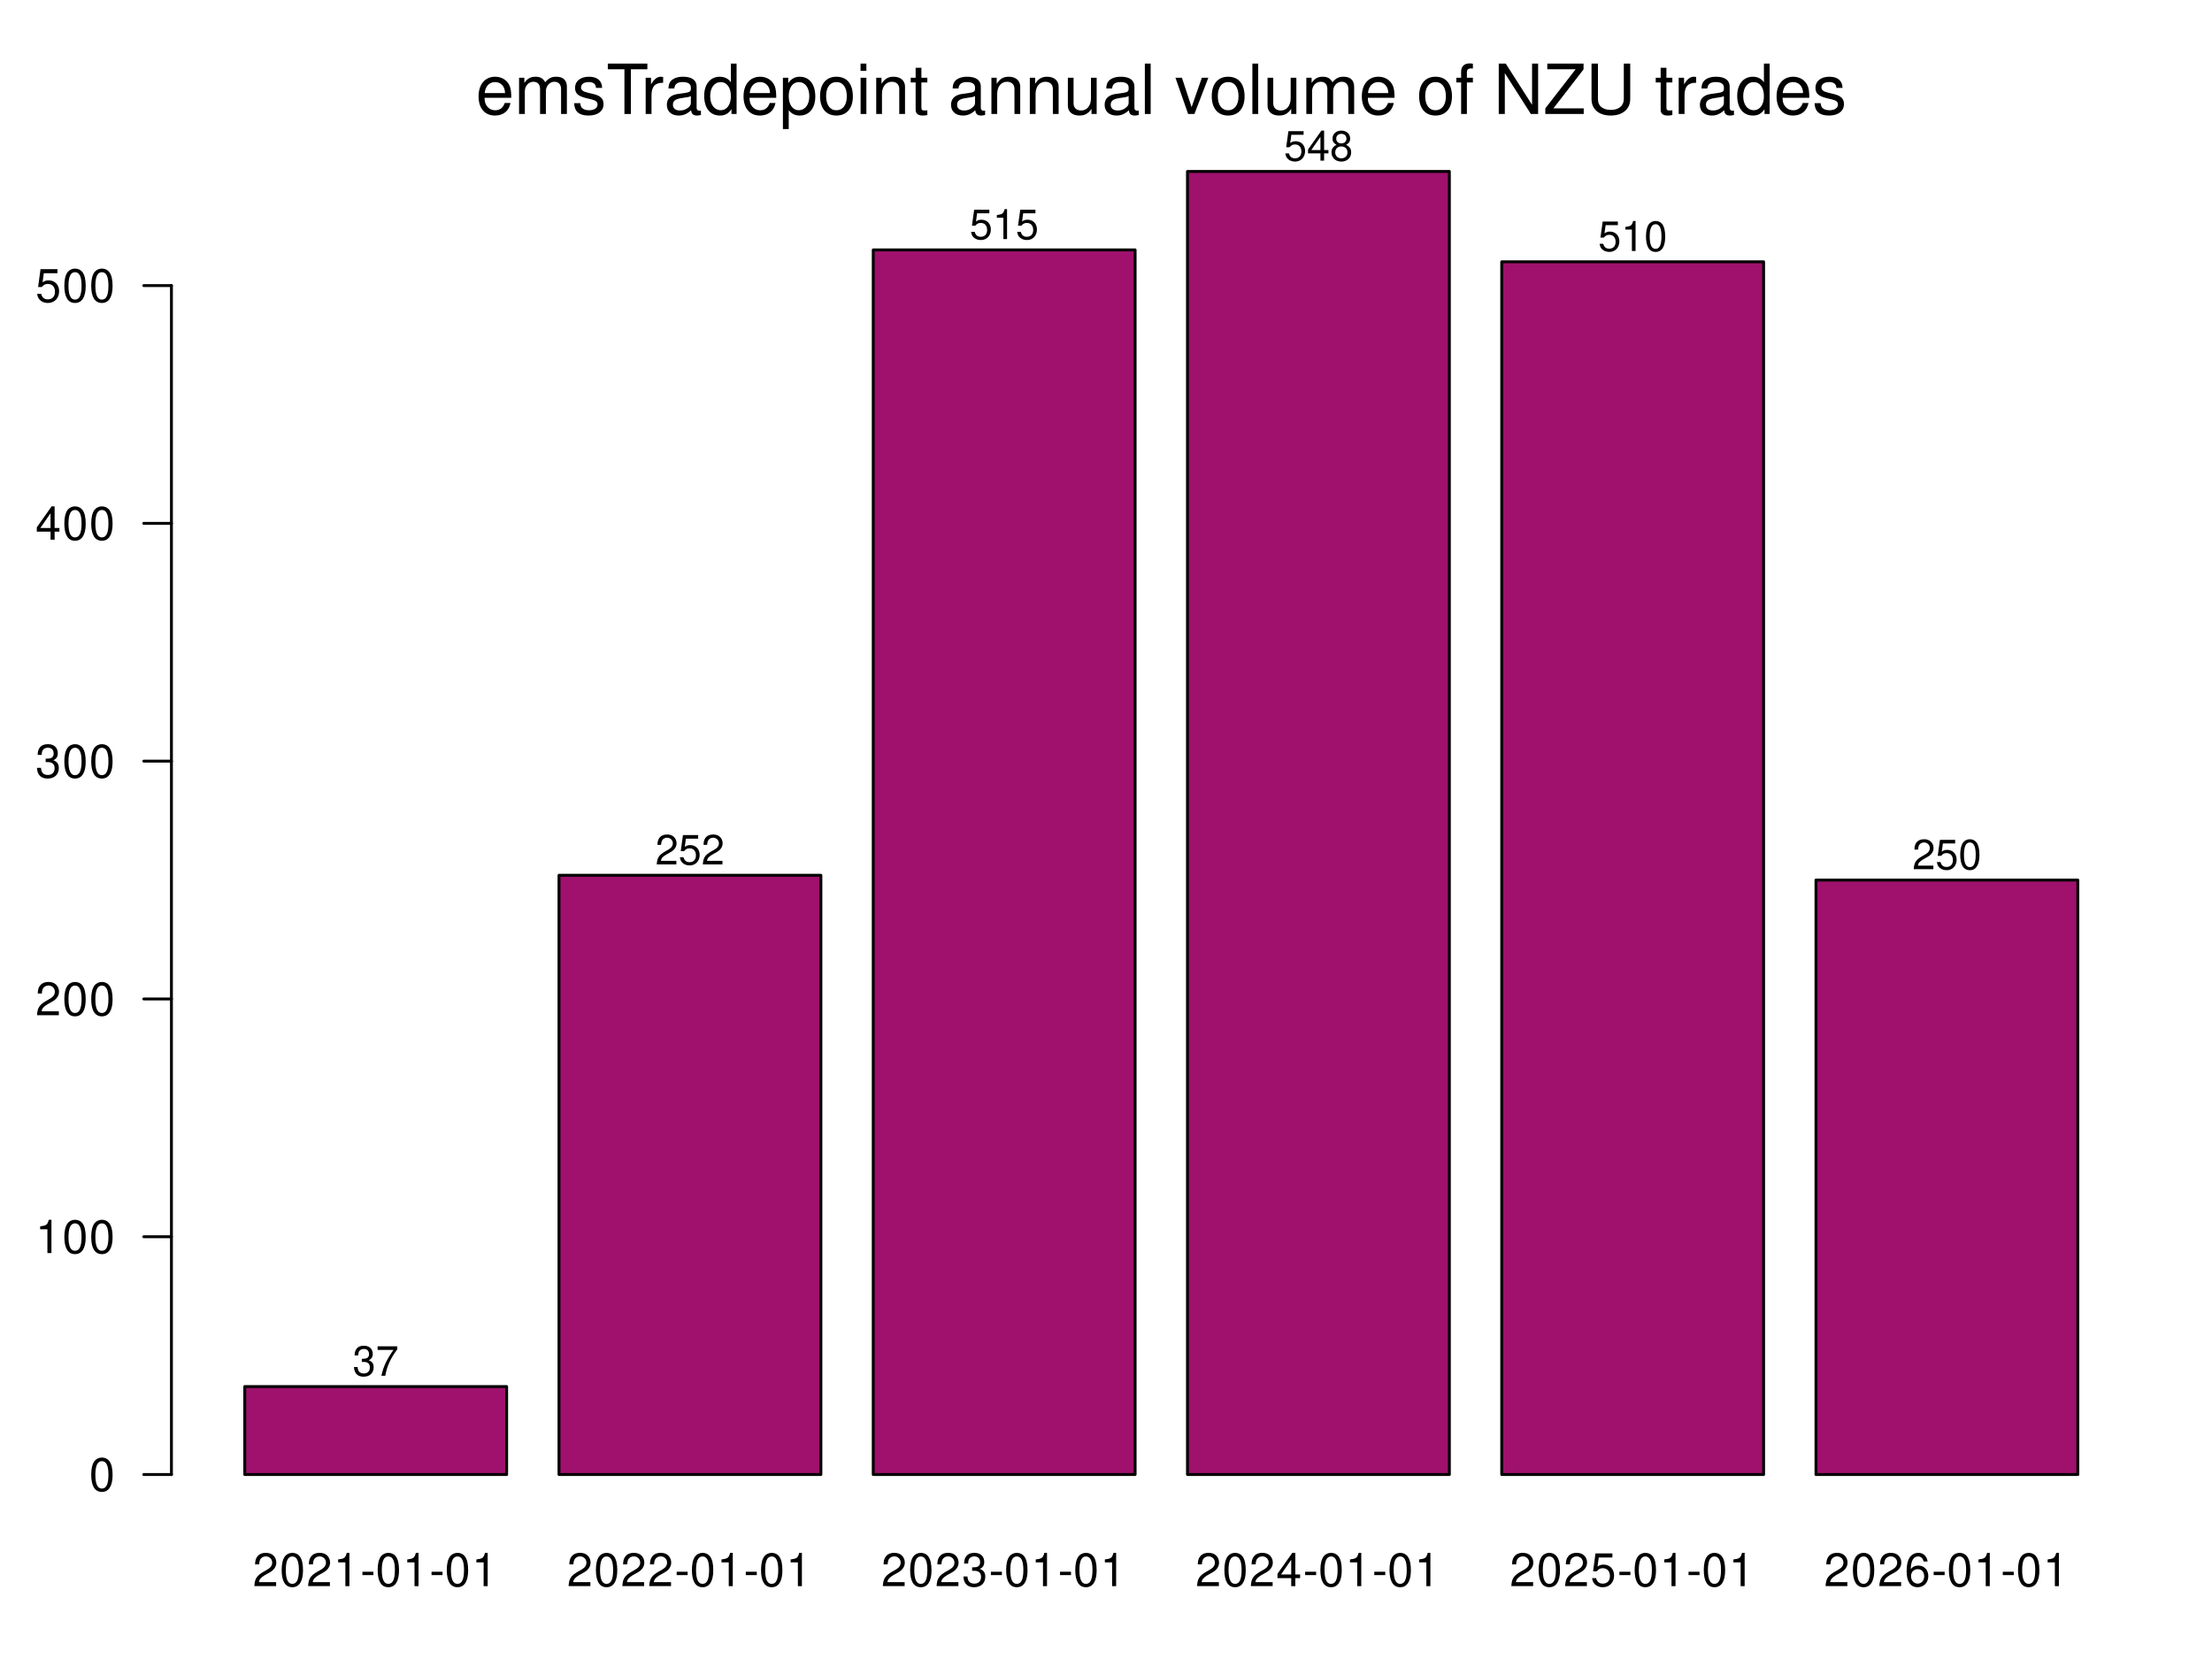
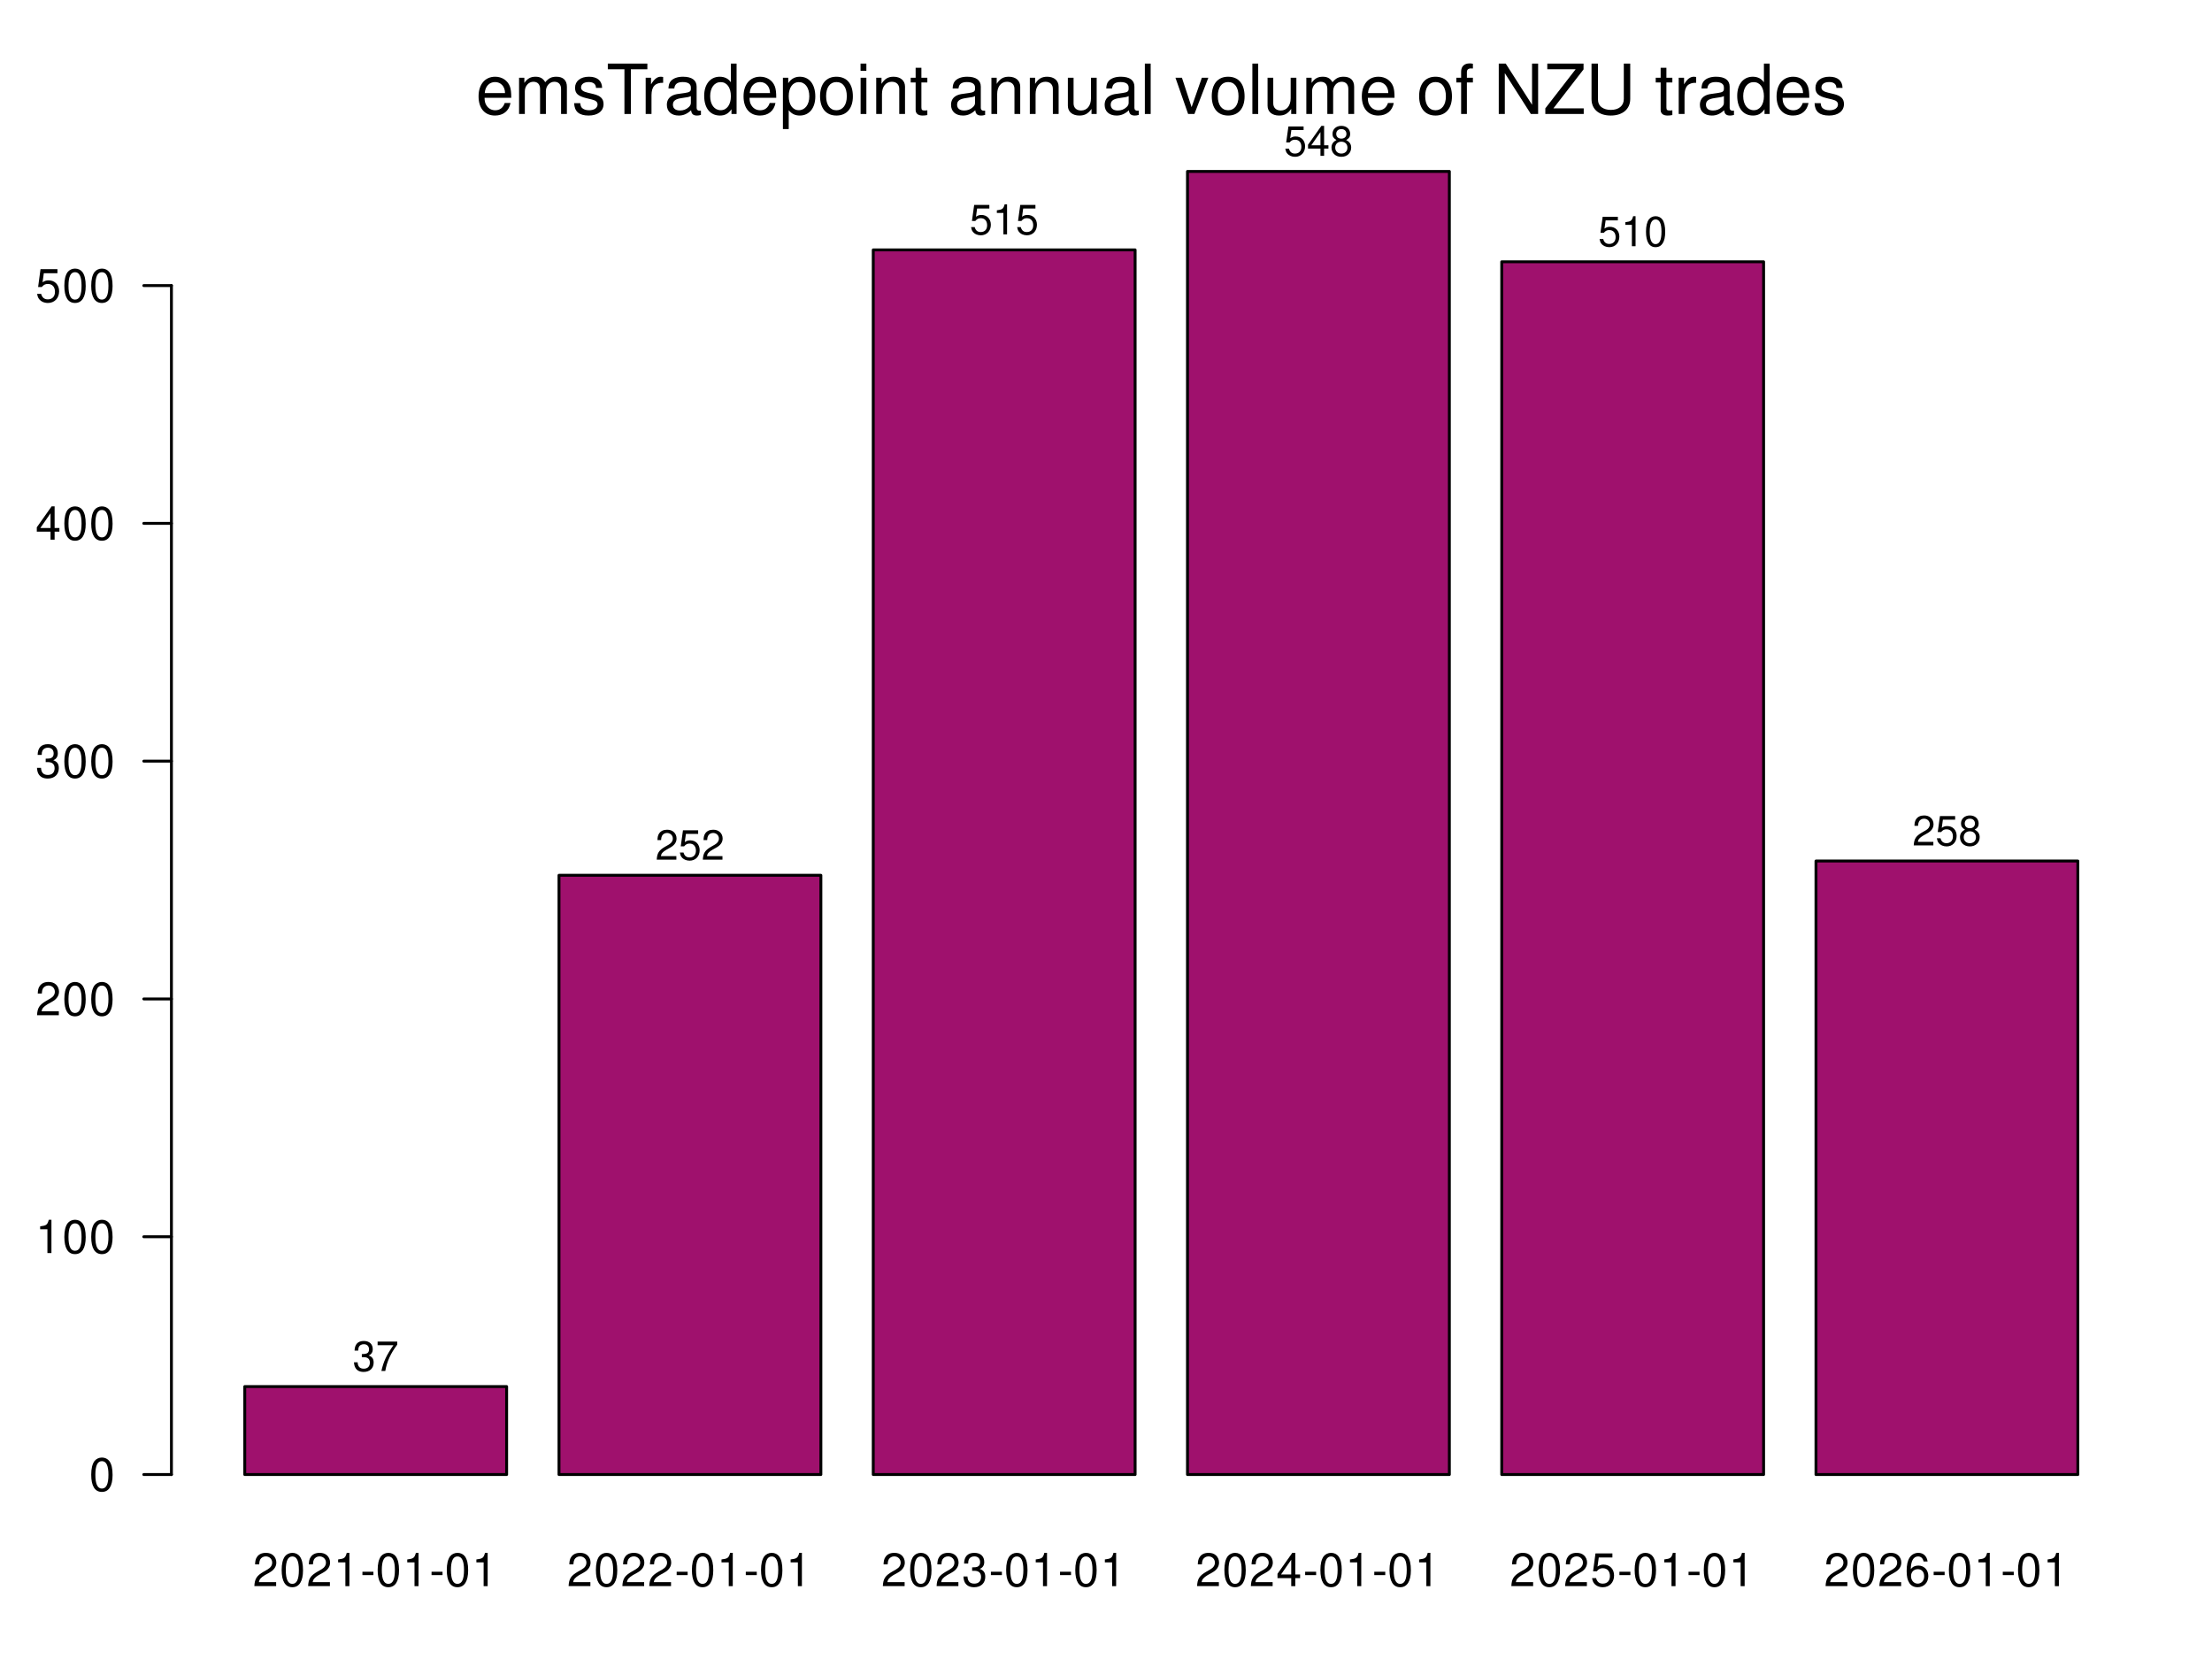
<svg xmlns="http://www.w3.org/2000/svg" xmlns:xlink="http://www.w3.org/1999/xlink" width="576pt" height="432pt" viewBox="0 0 576 432" version="1.1">
  <defs>
    <g>
      <symbol overflow="visible" id="glyph0-0">
        <path style="stroke:none;" d="" />
      </symbol>
      <symbol overflow="visible" id="glyph0-1">
        <path style="stroke:none;" d="M 6.078 -1.047 L 1.594 -1.047 C 1.703 -1.766 2.094 -2.219 3.125 -2.859 L 4.328 -3.531 C 5.516 -4.188 6.125 -5.078 6.125 -6.141 C 6.125 -6.859 5.844 -7.531 5.344 -8 C 4.844 -8.453 4.219 -8.672 3.406 -8.672 C 2.328 -8.672 1.531 -8.297 1.062 -7.547 C 0.75 -7.094 0.625 -6.547 0.594 -5.672 L 1.656 -5.672 C 1.688 -6.266 1.766 -6.609 1.906 -6.906 C 2.188 -7.422 2.734 -7.75 3.375 -7.75 C 4.328 -7.75 5.047 -7.062 5.047 -6.125 C 5.047 -5.422 4.656 -4.828 3.906 -4.391 L 2.797 -3.75 C 1.016 -2.719 0.5 -1.906 0.406 -0.016 L 6.078 -0.016 Z M 6.078 -1.047 " />
      </symbol>
      <symbol overflow="visible" id="glyph0-2">
        <path style="stroke:none;" d="M 3.297 -8.672 C 2.516 -8.672 1.781 -8.312 1.344 -7.734 C 0.797 -6.953 0.516 -5.812 0.516 -4.203 C 0.516 -1.266 1.469 0.281 3.297 0.281 C 5.094 0.281 6.078 -1.266 6.078 -4.125 C 6.078 -5.812 5.812 -6.938 5.25 -7.734 C 4.812 -8.328 4.109 -8.672 3.297 -8.672 Z M 3.297 -7.734 C 4.438 -7.734 5 -6.578 5 -4.219 C 5 -1.75 4.453 -0.594 3.281 -0.594 C 2.156 -0.594 1.594 -1.797 1.594 -4.188 C 1.594 -6.578 2.156 -7.734 3.297 -7.734 Z M 3.297 -7.734 " />
      </symbol>
      <symbol overflow="visible" id="glyph0-3">
        <path style="stroke:none;" d="M 3.109 -6.188 L 3.109 0 L 4.156 0 L 4.156 -8.672 L 3.469 -8.672 C 3.094 -7.344 2.859 -7.156 1.219 -6.953 L 1.219 -6.188 Z M 3.109 -6.188 " />
      </symbol>
      <symbol overflow="visible" id="glyph0-4">
        <path style="stroke:none;" d="M 3.406 -3.75 L 0.547 -3.75 L 0.547 -2.875 L 3.406 -2.875 Z M 3.406 -3.75 " />
      </symbol>
      <symbol overflow="visible" id="glyph0-5">
        <path style="stroke:none;" d="M 2.656 -4 L 3.234 -4 C 4.375 -4 4.984 -3.453 4.984 -2.406 C 4.984 -1.312 4.328 -0.656 3.234 -0.656 C 2.078 -0.656 1.516 -1.25 1.438 -2.516 L 0.391 -2.516 C 0.438 -1.828 0.547 -1.375 0.75 -0.984 C 1.203 -0.141 2.031 0.281 3.188 0.281 C 4.938 0.281 6.078 -0.781 6.078 -2.422 C 6.078 -3.531 5.656 -4.125 4.625 -4.484 C 5.422 -4.812 5.812 -5.406 5.812 -6.281 C 5.812 -7.781 4.844 -8.672 3.234 -8.672 C 1.516 -8.672 0.594 -7.719 0.562 -5.875 L 1.625 -5.875 C 1.625 -6.406 1.688 -6.703 1.812 -6.969 C 2.047 -7.469 2.578 -7.75 3.234 -7.75 C 4.172 -7.75 4.734 -7.188 4.734 -6.25 C 4.734 -5.641 4.531 -5.266 4.062 -5.062 C 3.766 -4.938 3.391 -4.891 2.656 -4.891 Z M 2.656 -4 " />
      </symbol>
      <symbol overflow="visible" id="glyph0-6">
        <path style="stroke:none;" d="M 3.922 -2.094 L 3.922 0 L 4.984 0 L 4.984 -2.094 L 6.234 -2.094 L 6.234 -3.047 L 4.984 -3.047 L 4.984 -8.672 L 4.203 -8.672 L 0.344 -3.219 L 0.344 -2.094 Z M 3.922 -3.047 L 1.266 -3.047 L 3.922 -6.875 Z M 3.922 -3.047 " />
      </symbol>
      <symbol overflow="visible" id="glyph0-7">
        <path style="stroke:none;" d="M 5.719 -8.516 L 1.312 -8.516 L 0.688 -3.875 L 1.656 -3.875 C 2.141 -4.469 2.562 -4.672 3.234 -4.672 C 4.375 -4.672 5.078 -3.891 5.078 -2.625 C 5.078 -1.406 4.375 -0.656 3.219 -0.656 C 2.297 -0.656 1.734 -1.125 1.469 -2.094 L 0.422 -2.094 C 0.562 -1.391 0.688 -1.062 0.938 -0.75 C 1.422 -0.094 2.281 0.281 3.234 0.281 C 4.953 0.281 6.156 -0.969 6.156 -2.766 C 6.156 -4.453 5.047 -5.609 3.406 -5.609 C 2.812 -5.609 2.328 -5.453 1.844 -5.094 L 2.172 -7.469 L 5.719 -7.469 Z M 5.719 -8.516 " />
      </symbol>
      <symbol overflow="visible" id="glyph0-8">
        <path style="stroke:none;" d="M 5.969 -6.422 C 5.766 -7.844 4.859 -8.672 3.562 -8.672 C 2.625 -8.672 1.781 -8.219 1.281 -7.438 C 0.75 -6.594 0.516 -5.531 0.516 -3.953 C 0.516 -2.5 0.719 -1.578 1.234 -0.797 C 1.688 -0.094 2.438 0.281 3.375 0.281 C 4.984 0.281 6.156 -0.938 6.156 -2.625 C 6.156 -4.219 5.078 -5.359 3.547 -5.359 C 2.719 -5.359 2.047 -5.047 1.594 -4.406 C 1.609 -6.547 2.281 -7.734 3.484 -7.734 C 4.234 -7.734 4.75 -7.266 4.922 -6.422 Z M 3.422 -4.422 C 4.438 -4.422 5.078 -3.703 5.078 -2.547 C 5.078 -1.453 4.359 -0.656 3.391 -0.656 C 2.406 -0.656 1.656 -1.484 1.656 -2.594 C 1.656 -3.672 2.375 -4.422 3.422 -4.422 Z M 3.422 -4.422 " />
      </symbol>
      <symbol overflow="visible" id="glyph1-0">
        <path style="stroke:none;" d="" />
      </symbol>
      <symbol overflow="visible" id="glyph1-1">
        <path style="stroke:none;" d="M 2.391 -3.594 L 2.906 -3.594 C 3.938 -3.594 4.484 -3.109 4.484 -2.172 C 4.484 -1.188 3.891 -0.594 2.922 -0.594 C 1.875 -0.594 1.359 -1.125 1.297 -2.266 L 0.344 -2.266 C 0.391 -1.641 0.5 -1.234 0.688 -0.891 C 1.078 -0.125 1.828 0.25 2.875 0.25 C 4.453 0.25 5.469 -0.703 5.469 -2.188 C 5.469 -3.172 5.078 -3.719 4.172 -4.031 C 4.875 -4.328 5.234 -4.875 5.234 -5.656 C 5.234 -7 4.359 -7.812 2.906 -7.812 C 1.359 -7.812 0.547 -6.938 0.5 -5.297 L 1.453 -5.297 C 1.469 -5.766 1.516 -6.031 1.625 -6.266 C 1.844 -6.719 2.328 -6.969 2.922 -6.969 C 3.75 -6.969 4.266 -6.469 4.266 -5.625 C 4.266 -5.078 4.078 -4.734 3.656 -4.562 C 3.391 -4.453 3.047 -4.406 2.391 -4.391 Z M 2.391 -3.594 " />
      </symbol>
      <symbol overflow="visible" id="glyph1-2">
        <path style="stroke:none;" d="M 5.609 -7.656 L 0.5 -7.656 L 0.5 -6.719 L 4.625 -6.719 C 2.812 -4.109 2.062 -2.516 1.484 0 L 2.5 0 C 2.922 -2.453 3.891 -4.562 5.609 -6.859 Z M 5.609 -7.656 " />
      </symbol>
      <symbol overflow="visible" id="glyph1-3">
        <path style="stroke:none;" d="M 5.469 -0.938 L 1.438 -0.938 C 1.531 -1.594 1.875 -2 2.812 -2.562 L 3.891 -3.172 C 4.969 -3.766 5.516 -4.562 5.516 -5.531 C 5.516 -6.172 5.266 -6.781 4.797 -7.203 C 4.344 -7.609 3.797 -7.812 3.062 -7.812 C 2.094 -7.812 1.375 -7.453 0.953 -6.797 C 0.688 -6.375 0.562 -5.891 0.547 -5.109 L 1.484 -5.109 C 1.516 -5.641 1.594 -5.953 1.719 -6.203 C 1.969 -6.688 2.469 -6.969 3.031 -6.969 C 3.891 -6.969 4.547 -6.344 4.547 -5.5 C 4.547 -4.875 4.188 -4.344 3.516 -3.953 L 2.516 -3.375 C 0.922 -2.453 0.453 -1.719 0.359 -0.016 L 5.469 -0.016 Z M 5.469 -0.938 " />
      </symbol>
      <symbol overflow="visible" id="glyph1-4">
        <path style="stroke:none;" d="M 5.141 -7.656 L 1.188 -7.656 L 0.609 -3.484 L 1.484 -3.484 C 1.938 -4.016 2.297 -4.203 2.906 -4.203 C 3.938 -4.203 4.562 -3.5 4.562 -2.359 C 4.562 -1.266 3.938 -0.594 2.891 -0.594 C 2.062 -0.594 1.562 -1.016 1.328 -1.875 L 0.375 -1.875 C 0.5 -1.25 0.609 -0.953 0.844 -0.672 C 1.281 -0.094 2.047 0.25 2.922 0.25 C 4.453 0.25 5.531 -0.875 5.531 -2.5 C 5.531 -4 4.531 -5.047 3.062 -5.047 C 2.531 -5.047 2.094 -4.906 1.656 -4.578 L 1.953 -6.719 L 5.141 -6.719 Z M 5.141 -7.656 " />
      </symbol>
      <symbol overflow="visible" id="glyph1-5">
        <path style="stroke:none;" d="M 2.797 -5.562 L 2.797 0 L 3.75 0 L 3.75 -7.812 L 3.125 -7.812 C 2.781 -6.609 2.562 -6.453 1.094 -6.25 L 1.094 -5.562 Z M 2.797 -5.562 " />
      </symbol>
      <symbol overflow="visible" id="glyph1-6">
        <path style="stroke:none;" d="M 3.531 -1.891 L 3.531 0 L 4.484 0 L 4.484 -1.891 L 5.609 -1.891 L 5.609 -2.75 L 4.484 -2.75 L 4.484 -7.812 L 3.781 -7.812 L 0.297 -2.891 L 0.297 -1.891 Z M 3.531 -2.75 L 1.141 -2.75 L 3.531 -6.188 Z M 3.531 -2.75 " />
      </symbol>
      <symbol overflow="visible" id="glyph1-7">
        <path style="stroke:none;" d="M 4.219 -4.109 C 5.016 -4.594 5.266 -4.984 5.266 -5.719 C 5.266 -6.953 4.328 -7.812 2.969 -7.812 C 1.625 -7.812 0.672 -6.953 0.672 -5.734 C 0.672 -4.984 0.922 -4.609 1.703 -4.109 C 0.828 -3.672 0.406 -3.031 0.406 -2.172 C 0.406 -0.75 1.453 0.25 2.969 0.25 C 4.484 0.25 5.531 -0.75 5.531 -2.172 C 5.531 -3.031 5.109 -3.672 4.219 -4.109 Z M 2.969 -6.969 C 3.781 -6.969 4.297 -6.484 4.297 -5.703 C 4.297 -4.969 3.766 -4.484 2.969 -4.484 C 2.156 -4.484 1.641 -4.969 1.641 -5.719 C 1.641 -6.484 2.156 -6.969 2.969 -6.969 Z M 2.969 -3.688 C 3.922 -3.688 4.562 -3.062 4.562 -2.156 C 4.562 -1.203 3.938 -0.594 2.953 -0.594 C 2.016 -0.594 1.375 -1.234 1.375 -2.141 C 1.375 -3.062 2.016 -3.688 2.969 -3.688 Z M 2.969 -3.688 " />
      </symbol>
      <symbol overflow="visible" id="glyph1-8">
        <path style="stroke:none;" d="M 2.969 -7.812 C 2.25 -7.812 1.609 -7.484 1.203 -6.953 C 0.719 -6.266 0.469 -5.219 0.469 -3.781 C 0.469 -1.141 1.328 0.25 2.969 0.25 C 4.594 0.25 5.469 -1.141 5.469 -3.719 C 5.469 -5.219 5.234 -6.234 4.734 -6.953 C 4.328 -7.5 3.688 -7.812 2.969 -7.812 Z M 2.969 -6.969 C 4 -6.969 4.5 -5.922 4.5 -3.797 C 4.5 -1.578 4 -0.547 2.953 -0.547 C 1.938 -0.547 1.438 -1.625 1.438 -3.766 C 1.438 -5.922 1.938 -6.969 2.969 -6.969 Z M 2.969 -6.969 " />
      </symbol>
      <symbol overflow="visible" id="glyph2-0">
        <path style="stroke:none;" d="" />
      </symbol>
      <symbol overflow="visible" id="glyph2-1">
        <path style="stroke:none;" d="M 9.234 -4.219 C 9.234 -5.656 9.125 -6.516 8.859 -7.219 C 8.25 -8.766 6.797 -9.703 5.047 -9.703 C 2.406 -9.703 0.719 -7.703 0.719 -4.594 C 0.719 -1.469 2.344 0.406 5 0.406 C 7.156 0.406 8.656 -0.812 9.031 -2.859 L 7.531 -2.859 C 7.109 -1.625 6.266 -0.969 5.062 -0.969 C 4.109 -0.969 3.297 -1.406 2.797 -2.203 C 2.438 -2.734 2.297 -3.281 2.281 -4.219 Z M 2.328 -5.438 C 2.453 -7.188 3.516 -8.312 5.016 -8.312 C 6.547 -8.312 7.609 -7.125 7.609 -5.438 Z M 2.328 -5.438 " />
      </symbol>
      <symbol overflow="visible" id="glyph2-2">
        <path style="stroke:none;" d="M 1.266 -9.438 L 1.266 0 L 2.766 0 L 2.766 -5.922 C 2.766 -7.297 3.766 -8.391 4.984 -8.391 C 6.109 -8.391 6.734 -7.703 6.734 -6.5 L 6.734 0 L 8.25 0 L 8.25 -5.922 C 8.25 -7.297 9.234 -8.391 10.453 -8.391 C 11.562 -8.391 12.203 -7.688 12.203 -6.5 L 12.203 0 L 13.719 0 L 13.719 -7.078 C 13.719 -8.766 12.75 -9.703 10.984 -9.703 C 9.719 -9.703 8.969 -9.328 8.078 -8.266 C 7.531 -9.266 6.766 -9.703 5.547 -9.703 C 4.281 -9.703 3.438 -9.234 2.641 -8.094 L 2.641 -9.438 Z M 1.266 -9.438 " />
      </symbol>
      <symbol overflow="visible" id="glyph2-3">
        <path style="stroke:none;" d="M 7.891 -6.797 C 7.859 -8.656 6.641 -9.703 4.469 -9.703 C 2.266 -9.703 0.844 -8.562 0.844 -6.828 C 0.844 -5.344 1.609 -4.641 3.828 -4.109 L 5.234 -3.766 C 6.281 -3.516 6.703 -3.125 6.703 -2.469 C 6.703 -1.562 5.812 -0.969 4.5 -0.969 C 3.688 -0.969 3 -1.203 2.625 -1.609 C 2.391 -1.875 2.281 -2.141 2.203 -2.812 L 0.609 -2.812 C 0.688 -0.625 1.906 0.406 4.375 0.406 C 6.75 0.406 8.266 -0.75 8.266 -2.578 C 8.266 -3.984 7.469 -4.75 5.594 -5.203 L 4.156 -5.547 C 2.938 -5.828 2.406 -6.234 2.406 -6.891 C 2.406 -7.781 3.188 -8.312 4.406 -8.312 C 5.609 -8.312 6.266 -7.797 6.297 -6.797 Z M 7.891 -6.797 " />
      </symbol>
      <symbol overflow="visible" id="glyph2-4">
        <path style="stroke:none;" d="M 6.375 -11.641 L 10.672 -11.641 L 10.672 -13.125 L 0.375 -13.125 L 0.375 -11.641 L 4.703 -11.641 L 4.703 0 L 6.375 0 Z M 6.375 -11.641 " />
      </symbol>
      <symbol overflow="visible" id="glyph2-5">
        <path style="stroke:none;" d="M 1.234 -9.438 L 1.234 0 L 2.75 0 L 2.75 -4.891 C 2.766 -7.156 3.703 -8.172 5.781 -8.125 L 5.781 -9.641 C 5.531 -9.688 5.375 -9.703 5.203 -9.703 C 4.234 -9.703 3.484 -9.125 2.625 -7.719 L 2.625 -9.438 Z M 1.234 -9.438 " />
      </symbol>
      <symbol overflow="visible" id="glyph2-6">
        <path style="stroke:none;" d="M 9.625 -0.875 C 9.469 -0.844 9.391 -0.844 9.312 -0.844 C 8.781 -0.844 8.5 -1.109 8.5 -1.578 L 8.5 -7.125 C 8.5 -8.797 7.266 -9.703 4.953 -9.703 C 3.562 -9.703 2.469 -9.312 1.812 -8.609 C 1.391 -8.125 1.203 -7.578 1.172 -6.641 L 2.688 -6.641 C 2.812 -7.797 3.484 -8.312 4.891 -8.312 C 6.266 -8.312 7 -7.812 7 -6.906 L 7 -6.516 C 6.984 -5.875 6.656 -5.641 5.438 -5.469 C 3.312 -5.203 2.984 -5.125 2.406 -4.891 C 1.312 -4.422 0.75 -3.594 0.75 -2.375 C 0.75 -0.672 1.938 0.406 3.859 0.406 C 5.047 0.406 6 0 7.062 -0.969 C 7.156 0 7.625 0.406 8.609 0.406 C 8.922 0.406 9.125 0.375 9.625 0.25 Z M 7 -2.969 C 7 -2.469 6.859 -2.156 6.406 -1.75 C 5.797 -1.188 5.062 -0.906 4.172 -0.906 C 3 -0.906 2.328 -1.453 2.328 -2.406 C 2.328 -3.406 2.969 -3.906 4.594 -4.141 C 6.188 -4.359 6.5 -4.422 7 -4.656 Z M 7 -2.969 " />
      </symbol>
      <symbol overflow="visible" id="glyph2-7">
        <path style="stroke:none;" d="M 8.906 -13.125 L 7.422 -13.125 L 7.422 -8.25 C 6.781 -9.203 5.781 -9.703 4.516 -9.703 C 2.062 -9.703 0.469 -7.734 0.469 -4.734 C 0.469 -1.547 2.016 0.406 4.578 0.406 C 5.875 0.406 6.766 -0.078 7.578 -1.234 L 7.578 0 L 8.906 0 Z M 4.766 -8.297 C 6.391 -8.297 7.422 -6.875 7.422 -4.609 C 7.422 -2.438 6.375 -0.984 4.781 -0.984 C 3.125 -0.984 2.031 -2.453 2.031 -4.641 C 2.031 -6.844 3.125 -8.297 4.766 -8.297 Z M 4.766 -8.297 " />
      </symbol>
      <symbol overflow="visible" id="glyph2-8">
        <path style="stroke:none;" d="M 0.969 3.922 L 2.484 3.922 L 2.484 -0.984 C 3.281 -0.016 4.156 0.406 5.375 0.406 C 7.828 0.406 9.406 -1.547 9.406 -4.547 C 9.406 -7.719 7.859 -9.703 5.359 -9.703 C 4.094 -9.703 3.062 -9.125 2.359 -8.016 L 2.359 -9.438 L 0.969 -9.438 Z M 5.109 -8.297 C 6.766 -8.297 7.844 -6.844 7.844 -4.594 C 7.844 -2.453 6.75 -0.984 5.109 -0.984 C 3.516 -0.984 2.484 -2.438 2.484 -4.641 C 2.484 -6.859 3.516 -8.297 5.109 -8.297 Z M 5.109 -8.297 " />
      </symbol>
      <symbol overflow="visible" id="glyph2-9">
        <path style="stroke:none;" d="M 4.891 -9.703 C 2.234 -9.703 0.641 -7.812 0.641 -4.641 C 0.641 -1.453 2.234 0.406 4.906 0.406 C 7.578 0.406 9.188 -1.469 9.188 -4.578 C 9.188 -7.844 7.625 -9.703 4.891 -9.703 Z M 4.906 -8.312 C 6.609 -8.312 7.609 -6.938 7.609 -4.594 C 7.609 -2.359 6.562 -0.969 4.906 -0.969 C 3.234 -0.969 2.219 -2.359 2.219 -4.641 C 2.219 -6.938 3.234 -8.312 4.906 -8.312 Z M 4.906 -8.312 " />
      </symbol>
      <symbol overflow="visible" id="glyph2-10">
        <path style="stroke:none;" d="M 2.703 -9.438 L 1.203 -9.438 L 1.203 0 L 2.703 0 Z M 2.703 -13.125 L 1.188 -13.125 L 1.188 -11.234 L 2.703 -11.234 Z M 2.703 -13.125 " />
      </symbol>
      <symbol overflow="visible" id="glyph2-11">
        <path style="stroke:none;" d="M 1.266 -9.438 L 1.266 0 L 2.766 0 L 2.766 -5.203 C 2.766 -7.125 3.781 -8.391 5.328 -8.391 C 6.516 -8.391 7.266 -7.672 7.266 -6.531 L 7.266 0 L 8.766 0 L 8.766 -7.125 C 8.766 -8.688 7.594 -9.703 5.781 -9.703 C 4.375 -9.703 3.469 -9.156 2.641 -7.844 L 2.641 -9.438 Z M 1.266 -9.438 " />
      </symbol>
      <symbol overflow="visible" id="glyph2-12">
        <path style="stroke:none;" d="M 4.578 -9.438 L 3.031 -9.438 L 3.031 -12.031 L 1.531 -12.031 L 1.531 -9.438 L 0.25 -9.438 L 0.25 -8.203 L 1.531 -8.203 L 1.531 -1.078 C 1.531 -0.109 2.172 0.406 3.344 0.406 C 3.75 0.406 4.062 0.375 4.578 0.281 L 4.578 -0.969 C 4.359 -0.922 4.156 -0.906 3.859 -0.906 C 3.203 -0.906 3.031 -1.078 3.031 -1.75 L 3.031 -8.203 L 4.578 -8.203 Z M 4.578 -9.438 " />
      </symbol>
      <symbol overflow="visible" id="glyph2-13">
        <path style="stroke:none;" d="" />
      </symbol>
      <symbol overflow="visible" id="glyph2-14">
        <path style="stroke:none;" d="M 8.672 0 L 8.672 -9.438 L 7.188 -9.438 L 7.188 -4.094 C 7.188 -2.156 6.172 -0.906 4.609 -0.906 C 3.422 -0.906 2.656 -1.625 2.656 -2.75 L 2.656 -9.438 L 1.172 -9.438 L 1.172 -2.156 C 1.172 -0.594 2.344 0.406 4.172 0.406 C 5.562 0.406 6.438 -0.078 7.328 -1.312 L 7.328 0 Z M 8.672 0 " />
      </symbol>
      <symbol overflow="visible" id="glyph2-15">
        <path style="stroke:none;" d="M 2.734 -13.125 L 1.219 -13.125 L 1.219 0 L 2.734 0 Z M 2.734 -13.125 " />
      </symbol>
      <symbol overflow="visible" id="glyph2-16">
        <path style="stroke:none;" d="M 5.125 0 L 8.75 -9.438 L 7.062 -9.438 L 4.391 -1.781 L 1.875 -9.438 L 0.188 -9.438 L 3.484 0 Z M 5.125 0 " />
      </symbol>
      <symbol overflow="visible" id="glyph2-17">
        <path style="stroke:none;" d="M 4.641 -9.438 L 3.078 -9.438 L 3.078 -10.906 C 3.078 -11.531 3.422 -11.859 4.125 -11.859 C 4.25 -11.859 4.297 -11.859 4.641 -11.844 L 4.641 -13.078 C 4.297 -13.156 4.109 -13.172 3.797 -13.172 C 2.406 -13.172 1.578 -12.391 1.578 -11.031 L 1.578 -9.438 L 0.328 -9.438 L 0.328 -8.203 L 1.578 -8.203 L 1.578 0 L 3.078 0 L 3.078 -8.203 L 4.641 -8.203 Z M 4.641 -9.438 " />
      </symbol>
      <symbol overflow="visible" id="glyph2-18">
        <path style="stroke:none;" d="M 11.625 -13.125 L 10.047 -13.125 L 10.047 -2.391 L 3.188 -13.125 L 1.375 -13.125 L 1.375 0 L 2.953 0 L 2.953 -10.641 L 9.734 0 L 11.625 0 Z M 11.625 -13.125 " />
      </symbol>
      <symbol overflow="visible" id="glyph2-19">
        <path style="stroke:none;" d="M 10.453 -13.125 L 1.016 -13.125 L 1.016 -11.641 L 8.391 -11.641 L 0.5 -1.469 L 0.5 0 L 10.5 0 L 10.5 -1.469 L 2.609 -1.469 L 10.453 -11.609 Z M 10.453 -13.125 " />
      </symbol>
      <symbol overflow="visible" id="glyph2-20">
        <path style="stroke:none;" d="M 9.938 -13.125 L 9.938 -3.906 C 9.938 -2.141 8.656 -1.062 6.547 -1.062 C 5.578 -1.062 4.781 -1.297 4.156 -1.75 C 3.516 -2.25 3.203 -2.922 3.203 -3.906 L 3.203 -13.125 L 1.531 -13.125 L 1.531 -3.906 C 1.531 -1.234 3.438 0.406 6.547 0.406 C 9.625 0.406 11.609 -1.281 11.609 -3.906 L 11.609 -13.125 Z M 9.938 -13.125 " />
      </symbol>
    </g>
  </defs>
-   <g id="surface11">
+   <g id="surface6">
    <rect x="0" y="0" width="576" height="432" style="fill:rgb(100%,100%,100%);fill-opacity:1;stroke:none;" />
    <path style="fill-rule:nonzero;fill:rgb(62.353%,6.667%,42.745%);fill-opacity:1;stroke-width:0.75;stroke-linecap:round;stroke-linejoin:round;stroke:rgb(0%,0%,0%);stroke-opacity:1;stroke-miterlimit:10;" d="M 63.734 383.965 L 131.926 383.965 L 131.926 361.055 L 63.734 361.055 Z M 63.734 383.965 " />
    <path style="fill-rule:nonzero;fill:rgb(62.353%,6.667%,42.745%);fill-opacity:1;stroke-width:0.75;stroke-linecap:round;stroke-linejoin:round;stroke:rgb(0%,0%,0%);stroke-opacity:1;stroke-miterlimit:10;" d="M 145.562 383.965 L 213.754 383.965 L 213.754 227.926 L 145.562 227.926 Z M 145.562 383.965 " />
    <path style="fill-rule:nonzero;fill:rgb(62.353%,6.667%,42.745%);fill-opacity:1;stroke-width:0.75;stroke-linecap:round;stroke-linejoin:round;stroke:rgb(0%,0%,0%);stroke-opacity:1;stroke-miterlimit:10;" d="M 227.391 383.965 L 295.582 383.965 L 295.582 65.07 L 227.391 65.07 Z M 227.391 383.965 " />
    <path style="fill-rule:nonzero;fill:rgb(62.353%,6.667%,42.745%);fill-opacity:1;stroke-width:0.75;stroke-linecap:round;stroke-linejoin:round;stroke:rgb(0%,0%,0%);stroke-opacity:1;stroke-miterlimit:10;" d="M 309.219 383.965 L 377.41 383.965 L 377.41 44.637 L 309.219 44.637 Z M 309.219 383.965 " />
    <path style="fill-rule:nonzero;fill:rgb(62.353%,6.667%,42.745%);fill-opacity:1;stroke-width:0.75;stroke-linecap:round;stroke-linejoin:round;stroke:rgb(0%,0%,0%);stroke-opacity:1;stroke-miterlimit:10;" d="M 391.047 383.965 L 459.238 383.965 L 459.238 68.168 L 391.047 68.168 Z M 391.047 383.965 " />
-     <path style="fill-rule:nonzero;fill:rgb(62.353%,6.667%,42.745%);fill-opacity:1;stroke-width:0.75;stroke-linecap:round;stroke-linejoin:round;stroke:rgb(0%,0%,0%);stroke-opacity:1;stroke-miterlimit:10;" d="M 472.875 383.965 L 541.066 383.965 L 541.066 229.164 L 472.875 229.164 Z M 472.875 383.965 " />
+     <path style="fill-rule:nonzero;fill:rgb(62.353%,6.667%,42.745%);fill-opacity:1;stroke-width:0.75;stroke-linecap:round;stroke-linejoin:round;stroke:rgb(0%,0%,0%);stroke-opacity:1;stroke-miterlimit:10;" d="M 472.875 383.965 L 541.066 383.965 L 541.066 224.207 L 472.875 224.207 Z M 472.875 383.965 " />
    <g style="fill:rgb(0%,0%,0%);fill-opacity:1;">
      <use xlink:href="#glyph0-1" x="65.828" y="413.029" />
      <use xlink:href="#glyph0-2" x="72.828" y="413.029" />
      <use xlink:href="#glyph0-1" x="79.828" y="413.029" />
      <use xlink:href="#glyph0-3" x="86.828" y="413.029" />
      <use xlink:href="#glyph0-4" x="93.828" y="413.029" />
      <use xlink:href="#glyph0-2" x="97.828" y="413.029" />
      <use xlink:href="#glyph0-3" x="104.828" y="413.029" />
      <use xlink:href="#glyph0-4" x="111.828" y="413.029" />
      <use xlink:href="#glyph0-2" x="115.828" y="413.029" />
      <use xlink:href="#glyph0-3" x="122.828" y="413.029" />
    </g>
    <g style="fill:rgb(0%,0%,0%);fill-opacity:1;">
      <use xlink:href="#glyph0-1" x="147.656" y="413.029" />
      <use xlink:href="#glyph0-2" x="154.656" y="413.029" />
      <use xlink:href="#glyph0-1" x="161.656" y="413.029" />
      <use xlink:href="#glyph0-1" x="168.656" y="413.029" />
      <use xlink:href="#glyph0-4" x="175.656" y="413.029" />
      <use xlink:href="#glyph0-2" x="179.656" y="413.029" />
      <use xlink:href="#glyph0-3" x="186.656" y="413.029" />
      <use xlink:href="#glyph0-4" x="193.656" y="413.029" />
      <use xlink:href="#glyph0-2" x="197.656" y="413.029" />
      <use xlink:href="#glyph0-3" x="204.656" y="413.029" />
    </g>
    <g style="fill:rgb(0%,0%,0%);fill-opacity:1;">
      <use xlink:href="#glyph0-1" x="229.484" y="413.029" />
      <use xlink:href="#glyph0-2" x="236.484" y="413.029" />
      <use xlink:href="#glyph0-1" x="243.484" y="413.029" />
      <use xlink:href="#glyph0-5" x="250.484" y="413.029" />
      <use xlink:href="#glyph0-4" x="257.484" y="413.029" />
      <use xlink:href="#glyph0-2" x="261.484" y="413.029" />
      <use xlink:href="#glyph0-3" x="268.484" y="413.029" />
      <use xlink:href="#glyph0-4" x="275.484" y="413.029" />
      <use xlink:href="#glyph0-2" x="279.484" y="413.029" />
      <use xlink:href="#glyph0-3" x="286.484" y="413.029" />
    </g>
    <g style="fill:rgb(0%,0%,0%);fill-opacity:1;">
      <use xlink:href="#glyph0-1" x="311.312" y="413.029" />
      <use xlink:href="#glyph0-2" x="318.312" y="413.029" />
      <use xlink:href="#glyph0-1" x="325.312" y="413.029" />
      <use xlink:href="#glyph0-6" x="332.312" y="413.029" />
      <use xlink:href="#glyph0-4" x="339.312" y="413.029" />
      <use xlink:href="#glyph0-2" x="343.312" y="413.029" />
      <use xlink:href="#glyph0-3" x="350.312" y="413.029" />
      <use xlink:href="#glyph0-4" x="357.312" y="413.029" />
      <use xlink:href="#glyph0-2" x="361.312" y="413.029" />
      <use xlink:href="#glyph0-3" x="368.312" y="413.029" />
    </g>
    <g style="fill:rgb(0%,0%,0%);fill-opacity:1;">
      <use xlink:href="#glyph0-1" x="393.145" y="413.029" />
      <use xlink:href="#glyph0-2" x="400.145" y="413.029" />
      <use xlink:href="#glyph0-1" x="407.145" y="413.029" />
      <use xlink:href="#glyph0-7" x="414.145" y="413.029" />
      <use xlink:href="#glyph0-4" x="421.145" y="413.029" />
      <use xlink:href="#glyph0-2" x="425.145" y="413.029" />
      <use xlink:href="#glyph0-3" x="432.145" y="413.029" />
      <use xlink:href="#glyph0-4" x="439.145" y="413.029" />
      <use xlink:href="#glyph0-2" x="443.145" y="413.029" />
      <use xlink:href="#glyph0-3" x="450.145" y="413.029" />
    </g>
    <g style="fill:rgb(0%,0%,0%);fill-opacity:1;">
      <use xlink:href="#glyph0-1" x="474.973" y="413.029" />
      <use xlink:href="#glyph0-2" x="481.973" y="413.029" />
      <use xlink:href="#glyph0-1" x="488.973" y="413.029" />
      <use xlink:href="#glyph0-8" x="495.973" y="413.029" />
      <use xlink:href="#glyph0-4" x="502.973" y="413.029" />
      <use xlink:href="#glyph0-2" x="506.973" y="413.029" />
      <use xlink:href="#glyph0-3" x="513.973" y="413.029" />
      <use xlink:href="#glyph0-4" x="520.973" y="413.029" />
      <use xlink:href="#glyph0-2" x="524.973" y="413.029" />
      <use xlink:href="#glyph0-3" x="531.973" y="413.029" />
    </g>
    <path style="fill:none;stroke-width:0.75;stroke-linecap:round;stroke-linejoin:round;stroke:rgb(0%,0%,0%);stroke-opacity:1;stroke-miterlimit:10;" d="M 44.641 383.965 L 44.641 74.363 " />
    <path style="fill:none;stroke-width:0.75;stroke-linecap:round;stroke-linejoin:round;stroke:rgb(0%,0%,0%);stroke-opacity:1;stroke-miterlimit:10;" d="M 44.641 383.965 L 37.441 383.965 " />
    <path style="fill:none;stroke-width:0.75;stroke-linecap:round;stroke-linejoin:round;stroke:rgb(0%,0%,0%);stroke-opacity:1;stroke-miterlimit:10;" d="M 44.641 322.047 L 37.441 322.047 " />
    <path style="fill:none;stroke-width:0.75;stroke-linecap:round;stroke-linejoin:round;stroke:rgb(0%,0%,0%);stroke-opacity:1;stroke-miterlimit:10;" d="M 44.641 260.125 L 37.441 260.125 " />
    <path style="fill:none;stroke-width:0.75;stroke-linecap:round;stroke-linejoin:round;stroke:rgb(0%,0%,0%);stroke-opacity:1;stroke-miterlimit:10;" d="M 44.641 198.203 L 37.441 198.203 " />
    <path style="fill:none;stroke-width:0.75;stroke-linecap:round;stroke-linejoin:round;stroke:rgb(0%,0%,0%);stroke-opacity:1;stroke-miterlimit:10;" d="M 44.641 136.281 L 37.441 136.281 " />
    <path style="fill:none;stroke-width:0.75;stroke-linecap:round;stroke-linejoin:round;stroke:rgb(0%,0%,0%);stroke-opacity:1;stroke-miterlimit:10;" d="M 44.641 74.363 L 37.441 74.363 " />
    <g style="fill:rgb(0%,0%,0%);fill-opacity:1;">
      <use xlink:href="#glyph0-2" x="23.238" y="388.213" />
    </g>
    <g style="fill:rgb(0%,0%,0%);fill-opacity:1;">
      <use xlink:href="#glyph0-3" x="9.238" y="326.295" />
      <use xlink:href="#glyph0-2" x="16.238" y="326.295" />
      <use xlink:href="#glyph0-2" x="23.238" y="326.295" />
    </g>
    <g style="fill:rgb(0%,0%,0%);fill-opacity:1;">
      <use xlink:href="#glyph0-1" x="9.238" y="264.373" />
      <use xlink:href="#glyph0-2" x="16.238" y="264.373" />
      <use xlink:href="#glyph0-2" x="23.238" y="264.373" />
    </g>
    <g style="fill:rgb(0%,0%,0%);fill-opacity:1;">
      <use xlink:href="#glyph0-5" x="9.238" y="202.451" />
      <use xlink:href="#glyph0-2" x="16.238" y="202.451" />
      <use xlink:href="#glyph0-2" x="23.238" y="202.451" />
    </g>
    <g style="fill:rgb(0%,0%,0%);fill-opacity:1;">
      <use xlink:href="#glyph0-6" x="9.238" y="140.529" />
      <use xlink:href="#glyph0-2" x="16.238" y="140.529" />
      <use xlink:href="#glyph0-2" x="23.238" y="140.529" />
    </g>
    <g style="fill:rgb(0%,0%,0%);fill-opacity:1;">
      <use xlink:href="#glyph0-7" x="9.238" y="78.611" />
      <use xlink:href="#glyph0-2" x="16.238" y="78.611" />
      <use xlink:href="#glyph0-2" x="23.238" y="78.611" />
    </g>
    <g style="fill:rgb(0%,0%,0%);fill-opacity:1;">
-       <use xlink:href="#glyph1-1" x="91.828" y="358.236" />
-       <use xlink:href="#glyph1-2" x="97.828" y="358.236" />
-     </g>
-     <g style="fill:rgb(0%,0%,0%);fill-opacity:1;">
-       <use xlink:href="#glyph1-3" x="170.656" y="225.107" />
-       <use xlink:href="#glyph1-4" x="176.656" y="225.107" />
-       <use xlink:href="#glyph1-3" x="182.656" y="225.107" />
-     </g>
-     <g style="fill:rgb(0%,0%,0%);fill-opacity:1;">
-       <use xlink:href="#glyph1-4" x="252.484" y="62.256" />
-       <use xlink:href="#glyph1-5" x="258.484" y="62.256" />
-       <use xlink:href="#glyph1-4" x="264.484" y="62.256" />
-     </g>
-     <g style="fill:rgb(0%,0%,0%);fill-opacity:1;">
-       <use xlink:href="#glyph1-4" x="334.312" y="41.822" />
-       <use xlink:href="#glyph1-6" x="340.312" y="41.822" />
-       <use xlink:href="#glyph1-7" x="346.312" y="41.822" />
-     </g>
-     <g style="fill:rgb(0%,0%,0%);fill-opacity:1;">
-       <use xlink:href="#glyph1-4" x="416.145" y="65.35" />
-       <use xlink:href="#glyph1-5" x="422.145" y="65.35" />
-       <use xlink:href="#glyph1-8" x="428.145" y="65.35" />
-     </g>
-     <g style="fill:rgb(0%,0%,0%);fill-opacity:1;">
-       <use xlink:href="#glyph1-3" x="497.973" y="226.346" />
-       <use xlink:href="#glyph1-4" x="503.973" y="226.346" />
-       <use xlink:href="#glyph1-8" x="509.973" y="226.346" />
+       <use xlink:href="#glyph1-1" x="91.828" y="356.998" />
+       <use xlink:href="#glyph1-2" x="97.828" y="356.998" />
+     </g>
+     <g style="fill:rgb(0%,0%,0%);fill-opacity:1;">
+       <use xlink:href="#glyph1-3" x="170.656" y="223.869" />
+       <use xlink:href="#glyph1-4" x="176.656" y="223.869" />
+       <use xlink:href="#glyph1-3" x="182.656" y="223.869" />
+     </g>
+     <g style="fill:rgb(0%,0%,0%);fill-opacity:1;">
+       <use xlink:href="#glyph1-4" x="252.484" y="61.018" />
+       <use xlink:href="#glyph1-5" x="258.484" y="61.018" />
+       <use xlink:href="#glyph1-4" x="264.484" y="61.018" />
+     </g>
+     <g style="fill:rgb(0%,0%,0%);fill-opacity:1;">
+       <use xlink:href="#glyph1-4" x="334.312" y="40.584" />
+       <use xlink:href="#glyph1-6" x="340.312" y="40.584" />
+       <use xlink:href="#glyph1-7" x="346.312" y="40.584" />
+     </g>
+     <g style="fill:rgb(0%,0%,0%);fill-opacity:1;">
+       <use xlink:href="#glyph1-4" x="416.145" y="64.111" />
+       <use xlink:href="#glyph1-5" x="422.145" y="64.111" />
+       <use xlink:href="#glyph1-8" x="428.145" y="64.111" />
+     </g>
+     <g style="fill:rgb(0%,0%,0%);fill-opacity:1;">
+       <use xlink:href="#glyph1-3" x="497.973" y="220.154" />
+       <use xlink:href="#glyph1-4" x="503.973" y="220.154" />
+       <use xlink:href="#glyph1-7" x="509.973" y="220.154" />
    </g>
    <g style="fill:rgb(0%,0%,0%);fill-opacity:1;">
      <use xlink:href="#glyph2-1" x="123.898" y="29.681" />
      <use xlink:href="#glyph2-2" x="133.898" y="29.681" />
      <use xlink:href="#glyph2-3" x="148.898" y="29.681" />
      <use xlink:href="#glyph2-4" x="157.898" y="29.681" />
      <use xlink:href="#glyph2-5" x="166.898" y="29.681" />
      <use xlink:href="#glyph2-6" x="172.898" y="29.681" />
      <use xlink:href="#glyph2-7" x="182.898" y="29.681" />
      <use xlink:href="#glyph2-1" x="192.898" y="29.681" />
      <use xlink:href="#glyph2-8" x="202.898" y="29.681" />
      <use xlink:href="#glyph2-9" x="212.898" y="29.681" />
      <use xlink:href="#glyph2-10" x="222.898" y="29.681" />
      <use xlink:href="#glyph2-11" x="226.898" y="29.681" />
      <use xlink:href="#glyph2-12" x="236.898" y="29.681" />
      <use xlink:href="#glyph2-13" x="241.898" y="29.681" />
      <use xlink:href="#glyph2-6" x="246.898" y="29.681" />
      <use xlink:href="#glyph2-11" x="256.898" y="29.681" />
      <use xlink:href="#glyph2-11" x="266.898" y="29.681" />
      <use xlink:href="#glyph2-14" x="276.898" y="29.681" />
      <use xlink:href="#glyph2-6" x="286.898" y="29.681" />
      <use xlink:href="#glyph2-15" x="296.898" y="29.681" />
      <use xlink:href="#glyph2-13" x="300.898" y="29.681" />
      <use xlink:href="#glyph2-16" x="305.898" y="29.681" />
      <use xlink:href="#glyph2-9" x="314.898" y="29.681" />
      <use xlink:href="#glyph2-15" x="324.898" y="29.681" />
      <use xlink:href="#glyph2-14" x="328.898" y="29.681" />
      <use xlink:href="#glyph2-2" x="338.898" y="29.681" />
      <use xlink:href="#glyph2-1" x="353.898" y="29.681" />
      <use xlink:href="#glyph2-13" x="363.898" y="29.681" />
      <use xlink:href="#glyph2-9" x="368.898" y="29.681" />
      <use xlink:href="#glyph2-17" x="378.898" y="29.681" />
      <use xlink:href="#glyph2-13" x="383.898" y="29.681" />
      <use xlink:href="#glyph2-18" x="388.898" y="29.681" />
      <use xlink:href="#glyph2-19" x="401.898" y="29.681" />
      <use xlink:href="#glyph2-20" x="412.898" y="29.681" />
      <use xlink:href="#glyph2-13" x="425.898" y="29.681" />
      <use xlink:href="#glyph2-12" x="430.898" y="29.681" />
      <use xlink:href="#glyph2-5" x="435.898" y="29.681" />
      <use xlink:href="#glyph2-6" x="441.898" y="29.681" />
      <use xlink:href="#glyph2-7" x="451.898" y="29.681" />
      <use xlink:href="#glyph2-1" x="461.898" y="29.681" />
      <use xlink:href="#glyph2-3" x="471.898" y="29.681" />
    </g>
  </g>
</svg>
